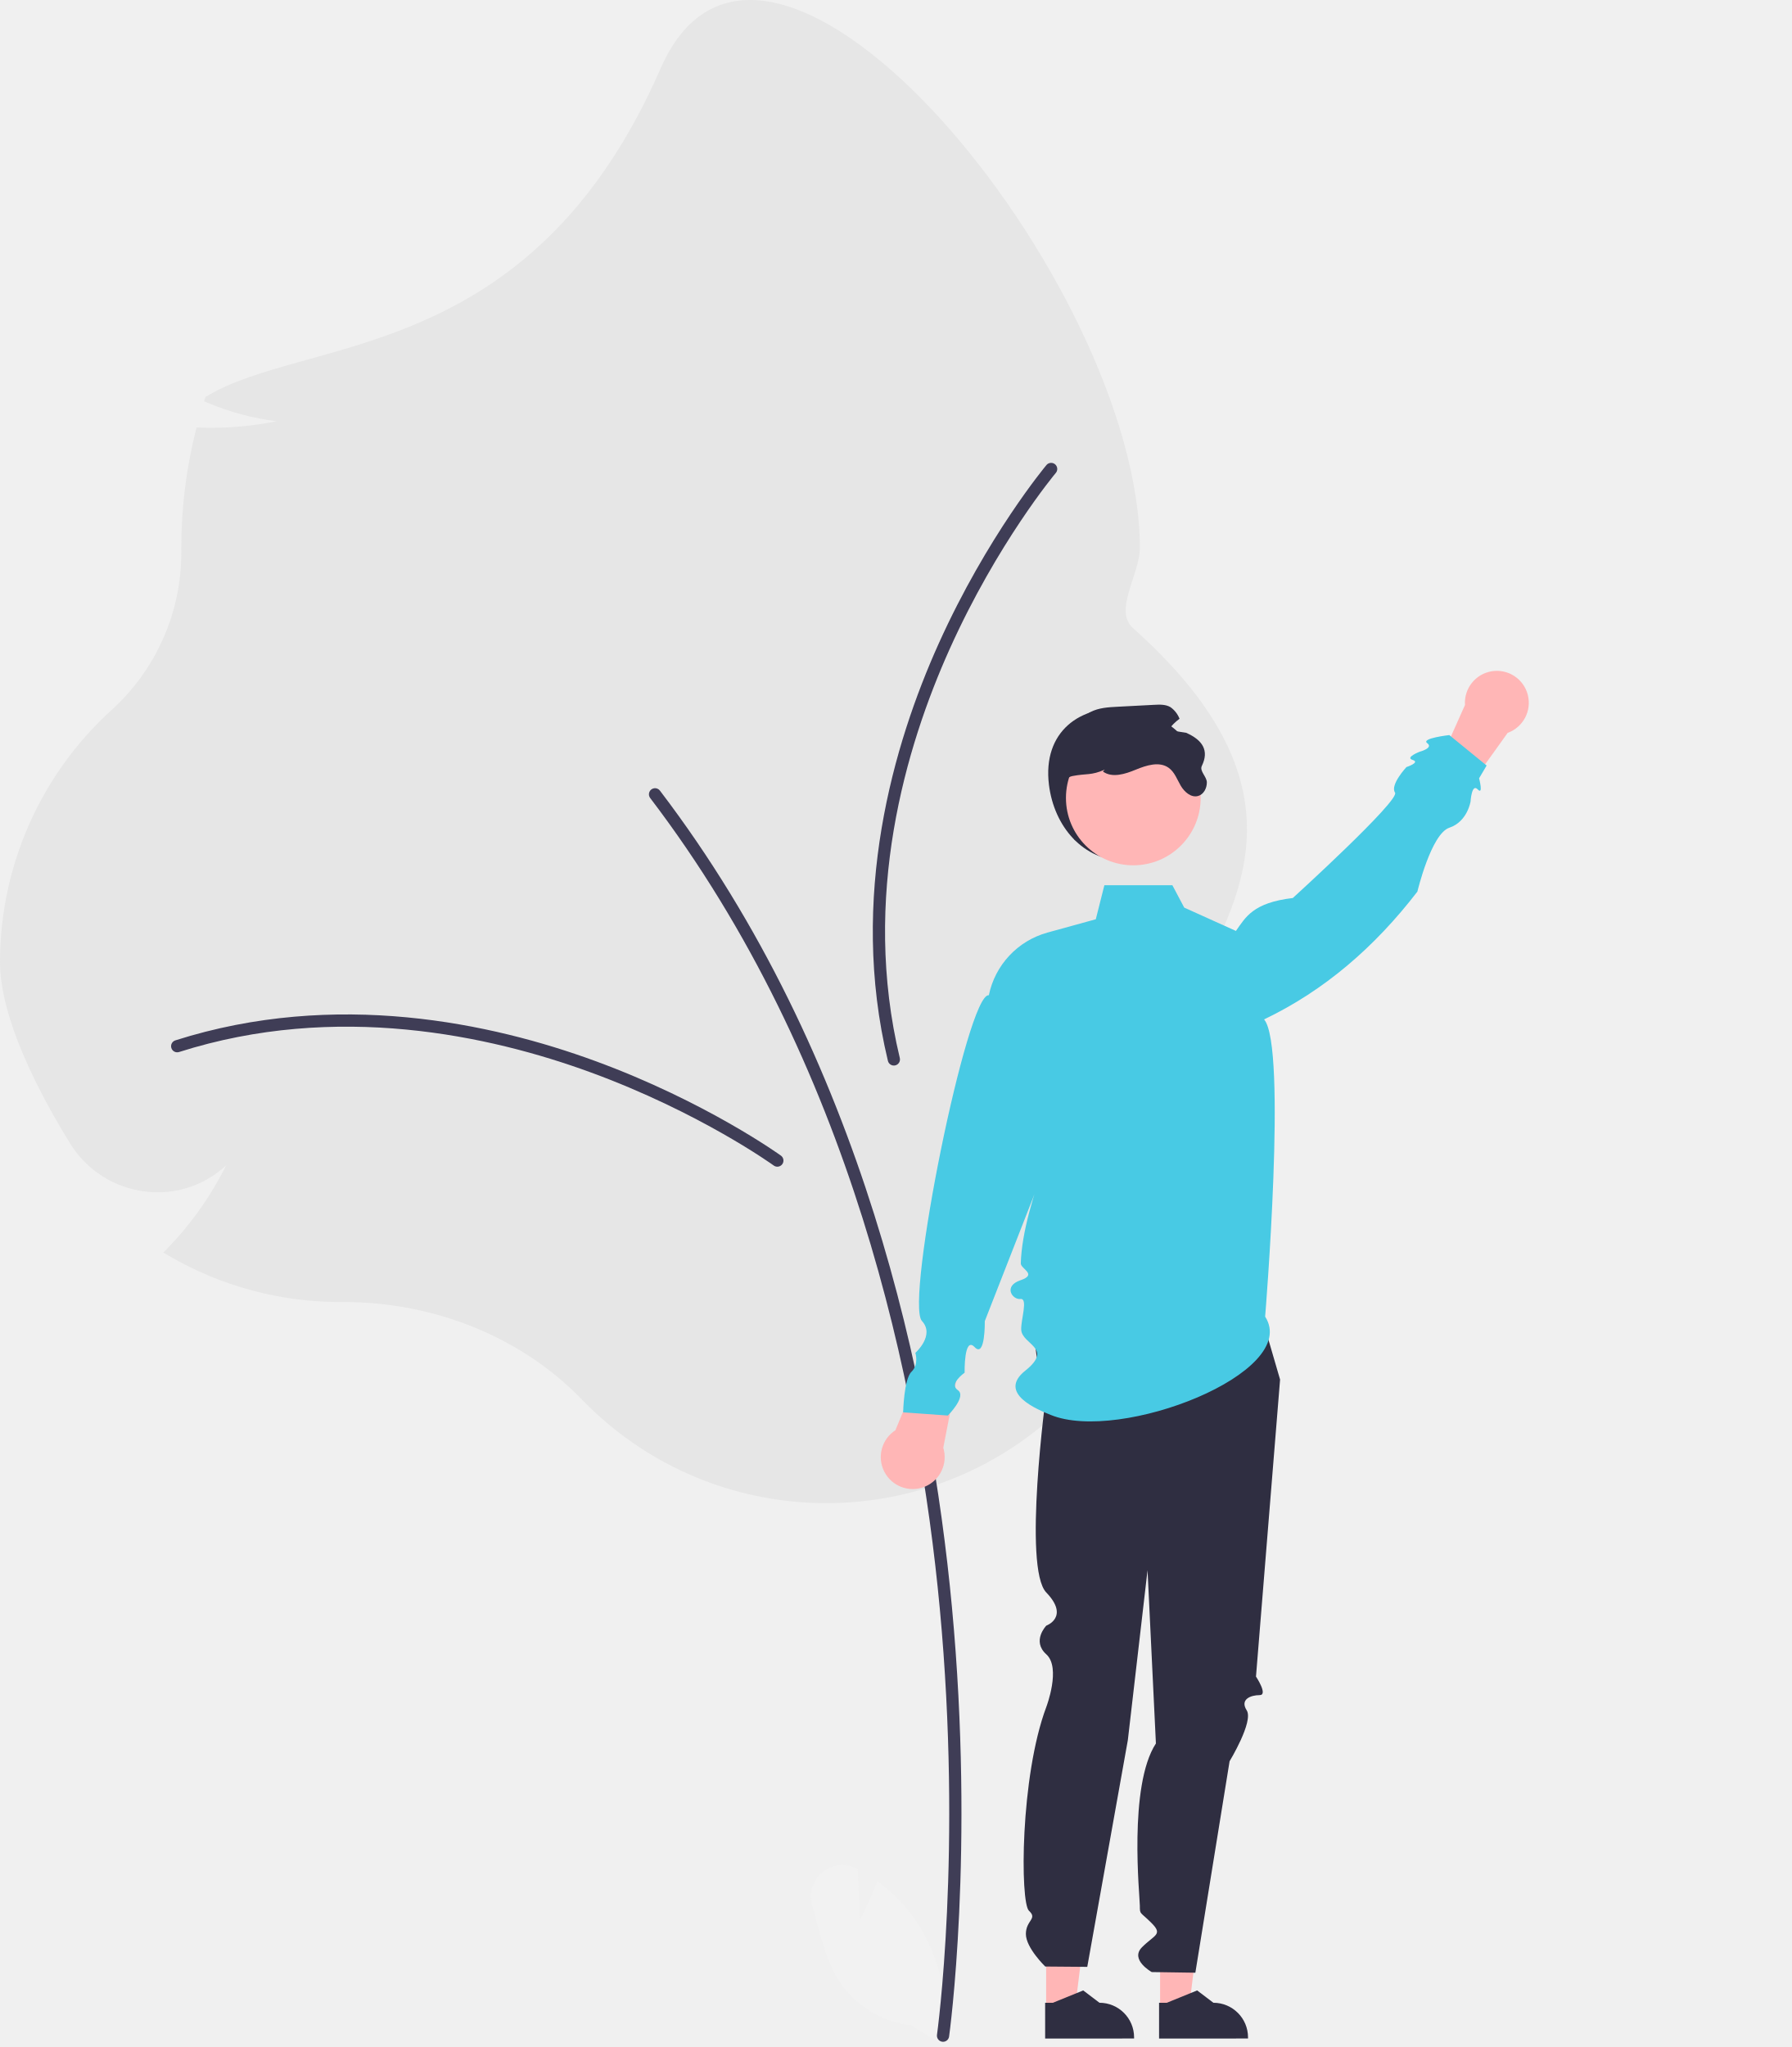
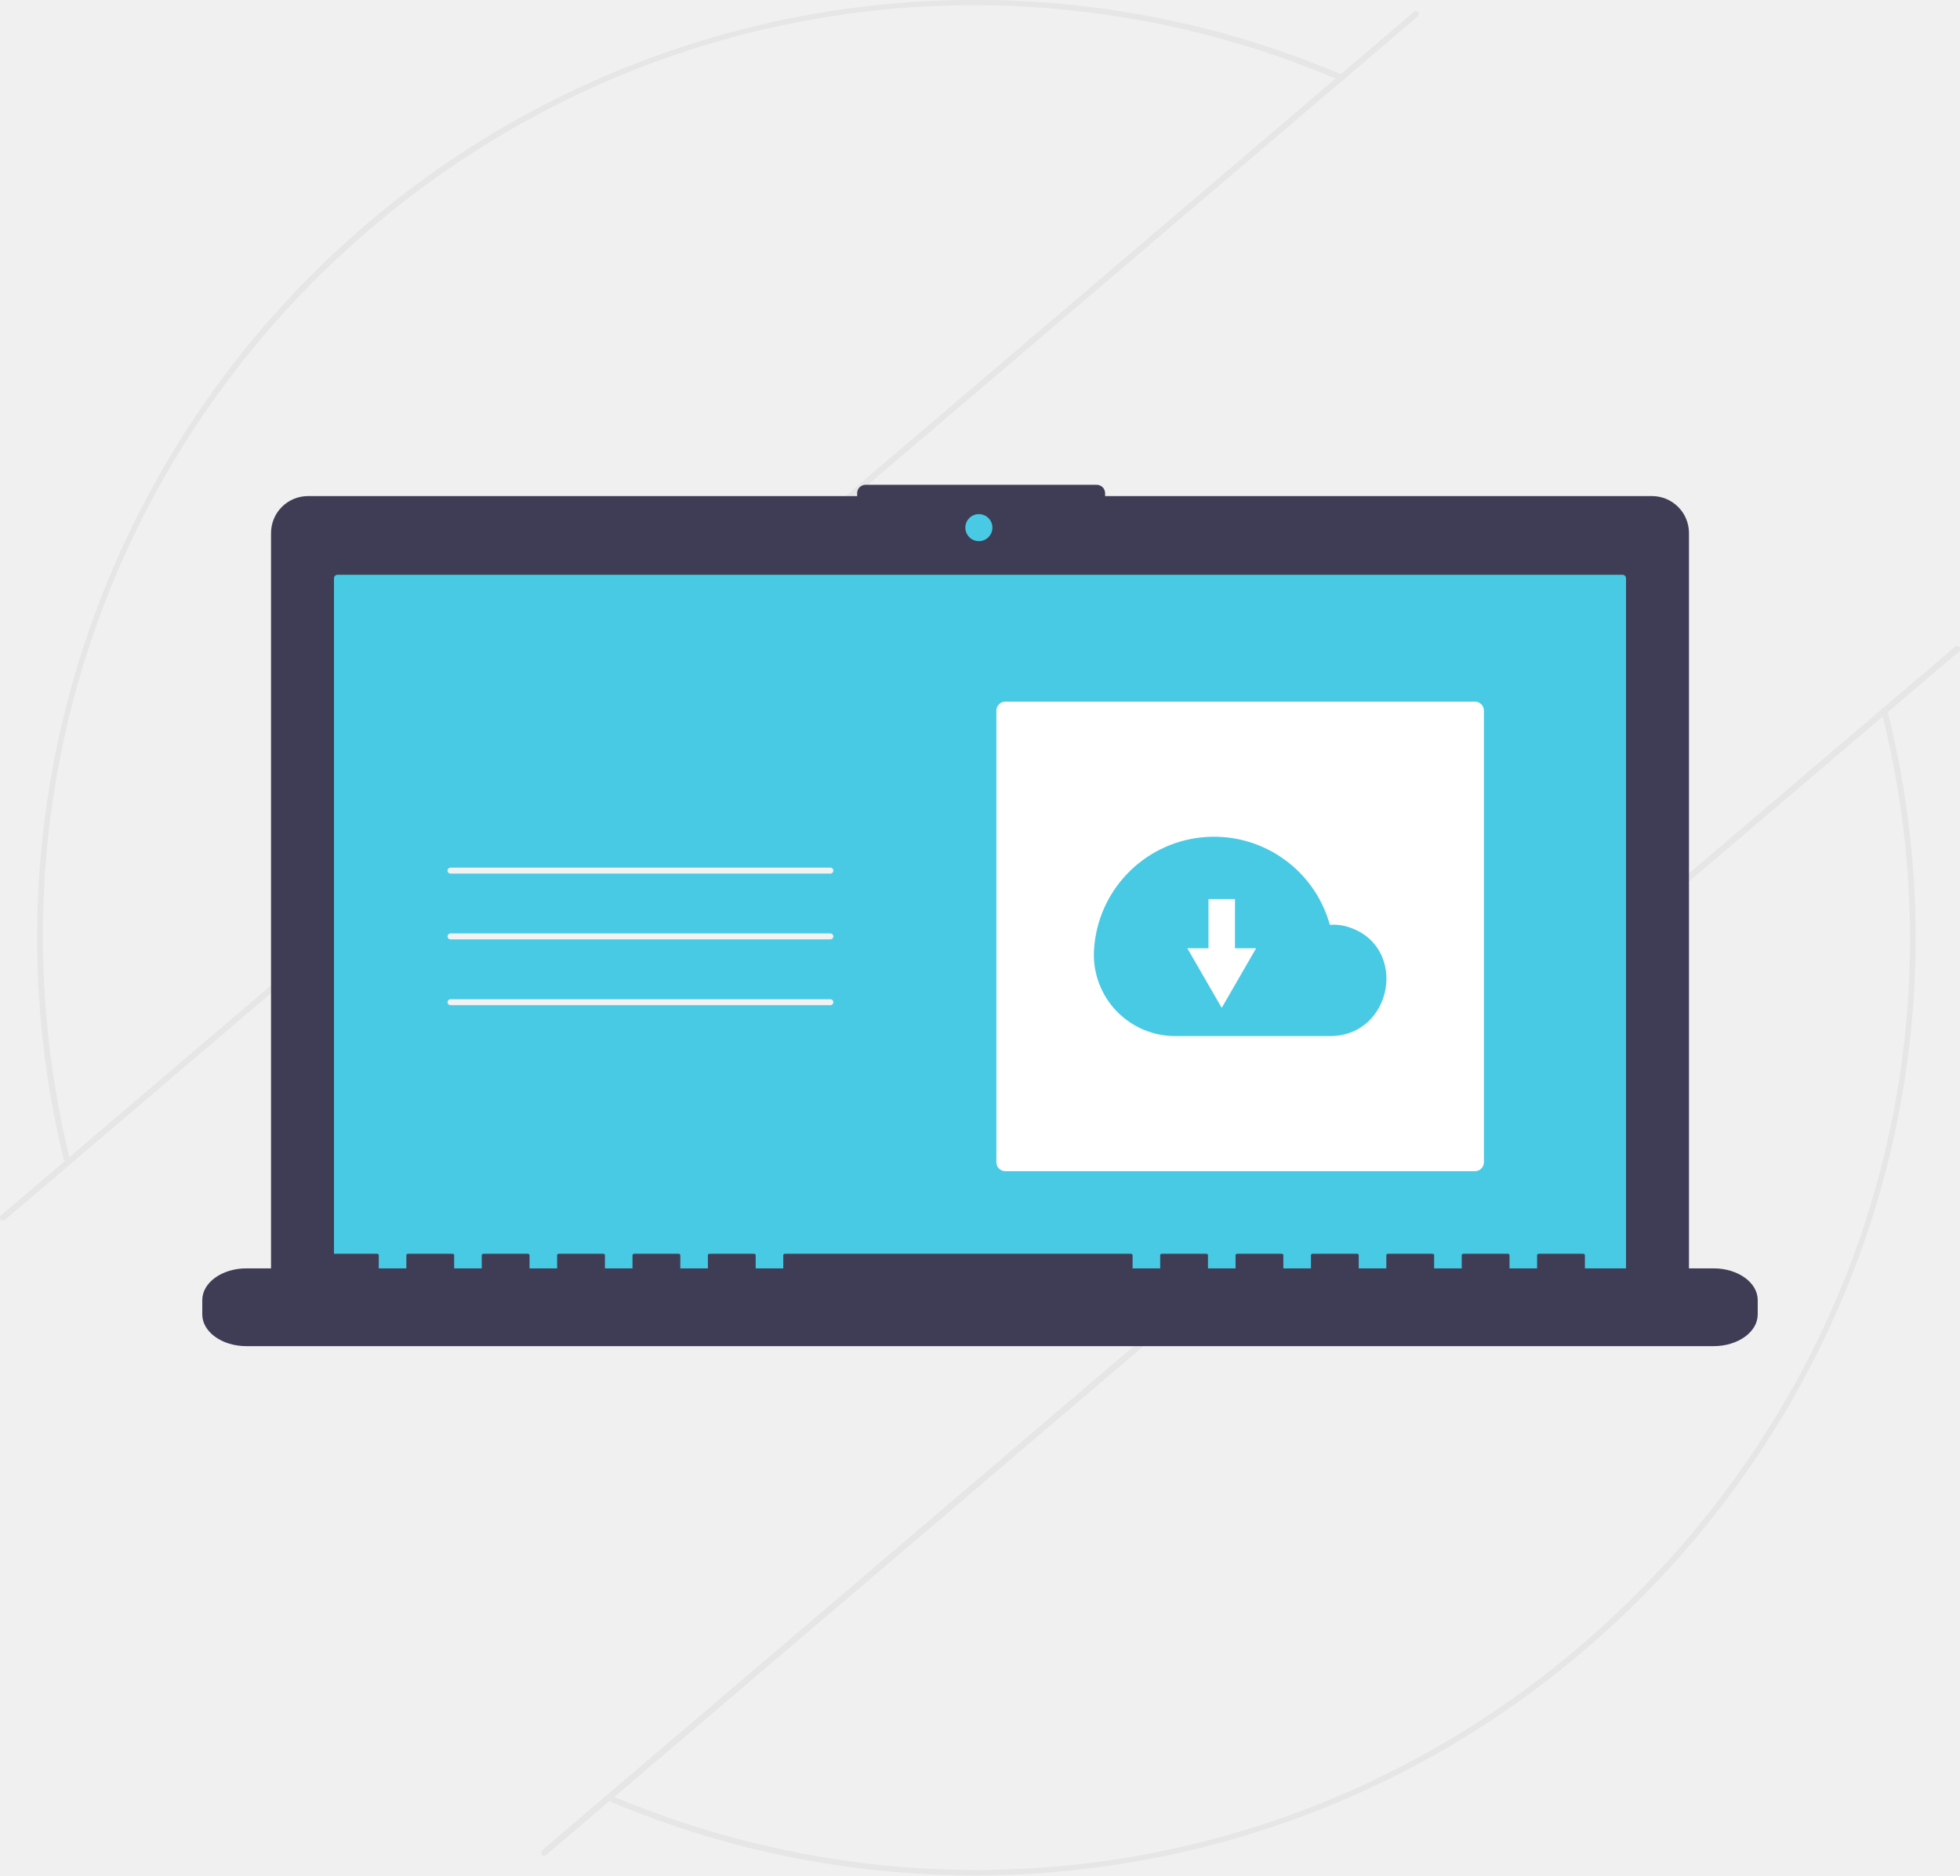
- <svg xmlns="http://www.w3.org/2000/svg" data-name="Layer 1" width="613.353" height="700.561" viewBox="0 0 613.353 700.561">
-   <path d="M587.667,756.931l-.782-17.576q-.122-.065-.244-.129c-8.376-4.395-17.976,3.561-15.3,12.634,2.517,8.537,4.208,17.74,8.816,25.212a34.144,34.144,0,0,0,25.038,15.779l10.642,6.516a57.215,57.215,0,0,0-12.06-46.364,55.267,55.267,0,0,0-10.157-9.438C591.072,750.285,587.667,756.931,587.667,756.931Z" transform="translate(-293.3236 -99.71938)" fill="#f2f2f2" />
-   <path d="M492.391,578.564c-20.488-21.129-50.178-33.247-81.457-33.247l-1.207.003a116.315,116.315,0,0,1-58.635-15.835l-1.852-1.079,1.492-1.537a113.373,113.373,0,0,0,19.993-28.306,34.282,34.282,0,0,1-27.668,8.938,35.104,35.104,0,0,1-25.77-16.506c-10.932-17.738-23.964-42.907-23.964-62.08a116.669,116.669,0,0,1,38.063-86.091,72.651,72.651,0,0,0,24-54.171l-.006-1.453a164.774,164.774,0,0,1,4.891-39.873l.33-1.317,1.355.047a111.391,111.391,0,0,0,26.047-2.182,87.918,87.918,0,0,1-23.36-6.213l-1.458-.59.495-1.494C397.782,214.464,474.758,225.398,519.437,123.175,555.666,40.285,683.493,196.755,683.493,287.199c0,9.229-9.133,21.424-2.296,27.524,73.91,65.938,22.913,108.28,6.835,150.885-3.815,10.109,4.457,21.206,4.457,32.142,0,1.856-.047,3.771-.141,5.693l-.142,2.955-2.464-1.64a81.626,81.626,0,0,1-13.48-11.056,71.135,71.135,0,0,1-2.256,61.412c-7.746,14.619-15.239,25.085-22.272,31.105a116.29,116.29,0,0,1-159.343-7.656Z" transform="translate(-293.3236 -99.71938)" fill="#e6e6e6" />
-   <path d="M616.132,798.499a2.093,2.093,0,0,0,2.07-1.798c.089-.625,8.8-63.454.977-146.956-7.225-77.116-30.429-188.191-99.939-279.415a2.094,2.094,0,1,0-3.33,2.538c68.91,90.436,91.926,200.696,99.101,277.267,7.778,83.016-.865,145.355-.953,145.975a2.095,2.095,0,0,0,2.075,2.389Z" transform="translate(-293.3236 -99.71938)" fill="#3f3d56" />
-   <path d="M559.407,499.005a2.093,2.093,0,0,0,1.232-3.787c-.252-.183-25.681-18.506-63.697-32.425-35.143-12.866-88.582-24.53-143.597-7.02a2.093,2.093,0,1,0,1.27,3.989c53.888-17.15,106.359-5.679,140.888,6.963,37.473,13.72,62.427,31.7,62.675,31.88A2.085,2.085,0,0,0,559.407,499.005Z" transform="translate(-293.3236 -99.71938)" fill="#3f3d56" />
-   <path d="M655.22,260.373a2.093,2.093,0,0,0-3.688-1.502c-.201.238-20.307,24.282-36.928,61.196-15.363,34.125-30.845,86.585-17.343,142.719a2.093,2.093,0,1,0,4.07-.979c-13.224-54.983,1.996-106.491,17.091-140.021,16.383-36.388,36.113-59.982,36.311-60.216A2.085,2.085,0,0,0,655.22,260.373Z" transform="translate(-293.3236 -99.71938)" fill="#3f3d56" />
-   <path d="M652.386,368.317c1.766,14.25,11.641,26,26,26a26,26,0,0,0,26-26c0-14.359-11.702-24.672-26-26C663.216,340.908,650.119,350.021,652.386,368.317Z" transform="translate(-293.3236 -99.71938)" fill="#2f2e41" />
-   <polygon points="397.105 687.328 407.006 687.327 411.716 649.137 397.103 649.138 397.105 687.328" fill="#ffb6b6" />
-   <path d="M690.081,797.376l30.447-.001v-.385A11.851,11.851,0,0,0,708.677,785.139H708.676l-5.562-4.219-10.377,4.22-2.658 0Z" transform="translate(-293.3236 -99.71938)" fill="#2f2e41" />
-   <polygon points="358.105 687.328 368.006 687.327 372.716 649.137 358.103 649.138 358.105 687.328" fill="#ffb6b6" />
-   <path d="M651.081,797.376l30.447-.001v-.385A11.851,11.851,0,0,0,669.677,785.139H669.676l-5.562-4.219-10.377,4.22-2.658 0Z" transform="translate(-293.3236 -99.71938)" fill="#2f2e41" />
-   <path d="M724.501,547.856l7,24L723.254,673.501s4.246,6.355,1.246,6.355-6.847,1.409-4.423,5.205-5.86,17.421-5.86,17.421l-11.717,72.374-14.929-.22s-7.59-4.228-3.33-8.504,7.26-4.276,3.26-8.276-4-2.795-4-5.898-4.008-41.016,5.496-55.559l-2.864-59.295-6.745,58.161-13.888,77.591-14.382-.118s-6.643-6.403-6.63-11.142,4.104-5.133,1.058-7.936-3.046-45.866,5.954-69.803c0,0,5.091-13.374-.012-17.957s-.006-9.827-.006-9.827,8.082-2.921-.007-11.339-.044-67.949-.044-67.949-8.843-24.031.113-33.48S724.501,547.856,724.501,547.856Z" transform="translate(-293.3236 -99.71938)" fill="#2f2e41" />
-   <path d="M599.826,589.206l12.489-30.182,9.84,5.467-5.943,30.703a10.935,10.935,0,1,1-16.387-5.987Z" transform="translate(-293.3236 -99.71938)" fill="#ffb6b6" />
-   <path d="M809.4,350.535l-19.003,26.568-8.345-7.554,12.745-28.558A10.935,10.935,0,1,1,809.4,350.535Z" transform="translate(-293.3236 -99.71938)" fill="#ffb6b6" />
-   <path d="M726.386,550.317c12.326,19.118-49.631,43.381-73.404,33.64-4.163-1.706-18.482-7.339-8.694-15.15s-1.135-8.91-1.393-13.994c-.173-3.399,2.459-10.856-.287-10.536s-5.96-4.381.021-6.404.064-3.868.117-5.788c.572-20.955,16.65-54.287,16.65-54.287l-28.971,74.057s.214,12.812-3.48,8.897-3.426,8.757-3.426,8.757-5.494,3.834-2.335,5.968-3.401,8.694-3.401,8.694l-15.307-1.093s.24-11.371,2.853-13.885,1.33-6.471,1.33-6.471,6.805-6.023,2.243-10.914c-5.867-6.29,15.524-112.53,22.906-111.478a28.12,28.12,0,0,1,20.08-21.452l16.532-4.552,2.936-11.647h23.279l4.055,7.653,17.698,7.987c3.334-4.704,5.825-9.66,19.475-11.267,0,0,36.783-33.467,34.987-36.08s3.906-8.731,3.906-8.731,4.87-1.594,2.122-2.445,2.446-2.818,2.446-2.818,4.81-1.264,2.542-2.928,7.571-2.758,7.571-2.758l12.767,10.417-2.58,4.375s1.573,5.958-.48,3.783-2.44,4.137-2.44,4.137-1.049,6.912-7.267,8.994S778.502,404.863,778.502,404.863c-14.665,19.067-31.971,33.941-52.48,43.733C734.015,457.771,726.386,550.317,726.386,550.317Z" transform="translate(-293.3236 -99.71938)" fill="#48cae4" />
-   <circle cx="387.937" cy="273.086" r="23.056" fill="#ffb6b6" />
-   <path d="M657.386,375.317c.73,5.01,5,12,4,12s-8.11-20.653-1-22c5.157-.977,6.31-.12,11.13-2.21l-.68.64c3.19,2.32,7.63.89,11.27-.62,3.65-1.5,8.08-2.93,11.28-.62,2.01,1.45,2.86,3.97,4.11,6.11,1.25,2.15,3.56,4.18,5.94,3.52,1.91-.53,3.01-2.67,3-4.65s-2.588-3.864-1.72-5.64c2.573-5.264.259-8.853-5.35-11.33q-3.06-.465-6.12-.95a17.358,17.358,0,0,1,3.84-3.86,8.774,8.774,0,0,0-3.1-3.97c-1.63-.97-3.65-.9-5.54-.8q-6.33.33-12.65.66c-3.12.16-6.35.35-9.14,1.78-3.48,1.79-5.76,5.28-7.42,8.83C655.516,360.187,656.106,366.607,657.386,375.317Z" transform="translate(-293.3236 -99.71938)" fill="#2f2e41" />
+ <svg xmlns="http://www.w3.org/2000/svg" data-name="Layer 1" width="733.862" height="702.195" viewBox="0 0 733.862 702.195">
+   <path d="M257.075,533.16a1.115,1.115,0,0,1-.236-.462,351.191,351.191,0,0,1,478.94-405.746,1.12,1.12,0,1,1-.876,2.061C612.325,76.891,473.233,98.133,371.906,184.449,271.197,270.239,227.94,403.478,259.017,532.171a1.12,1.12,0,0,1-1.942.989Z" transform="translate(-233.0688 -98.90261)" fill="#e6e6e6" />
+   <path d="M461.796,773.486a1.12,1.12,0,0,1,1.285-1.76C585.198,822.868,723.62,801.343,824.331,715.552,926.612,628.423,970.046,494.49,937.685,366.02a1.12,1.12,0,0,1,2.172-.546,346.596,346.596,0,0,1-5.751,189.354A353.672,353.672,0,0,1,825.783,717.257a351.074,351.074,0,0,1-363.569,56.534A1.113,1.113,0,0,1,461.796,773.486Z" transform="translate(-233.0688 -98.90261)" fill="#e6e6e6" />
+   <path d="M435.914,793.364a1.119,1.119,0,0,1,.126-1.579L965.085,341.113a1.12,1.12,0,1,1,1.452,1.705L437.493,793.49A1.119,1.119,0,0,1,435.914,793.364Z" transform="translate(-233.0688 -98.90261)" fill="#e6e6e6" />
+   <path d="M233.336,555.557a1.12,1.12,0,0,1,.126-1.579L762.507,103.306a1.12,1.12,0,0,1,1.452,1.705L234.915,555.683A1.12,1.12,0,0,1,233.336,555.557Z" transform="translate(-233.0688 -98.90261)" fill="#e6e6e6" />
+   <path d="M435.914,793.364a1.119,1.119,0,0,1,.126-1.579L965.085,341.113a1.12,1.12,0,1,1,1.452,1.705L437.493,793.49A1.119,1.119,0,0,1,435.914,793.364Z" transform="translate(-233.0688 -98.90261)" fill="#e6e6e6" />
+   <path d="M851.601,284.654H646.844v-1.072a3.148,3.148,0,0,0-3.148-3.148H557.148a3.148,3.148,0,0,0-3.148,3.148v1.072H348.399A13.85,13.85,0,0,0,334.549,298.504V578.879a13.85,13.85,0,0,0,13.85,13.85H851.601a13.85,13.85,0,0,0,13.85-13.85V298.504A13.85,13.85,0,0,0,851.601,284.654Z" transform="translate(-233.0688 -98.90261)" fill="#3f3d56" />
+   <path d="M359.414,314.131a1.298,1.298,0,0,0-1.296,1.296V581.369a1.297,1.297,0,0,0,1.296,1.296H840.586a1.297,1.297,0,0,0,1.296-1.296V315.427a1.297,1.297,0,0,0-1.296-1.296Z" transform="translate(-233.0688 -98.90261)" fill="#48cae4" />
+   <circle cx="366.509" cy="197.568" r="5.064" fill="#48cae4" />
+   <path d="M874.673,573.833H826.484v-4.976c0-.273-.308-.495-.688-.495H809.274c-.38,0-.688.222-.688.495v4.976h-10.326v-4.976c0-.273-.308-.495-.688-.495H781.05c-.38,0-.688.222-.688.495v4.976H770.035v-4.976c0-.273-.308-.495-.688-.495H752.825c-.38,0-.688.222-.688.495v4.976h-10.326v-4.976c0-.273-.308-.495-.688-.495H724.601c-.38,0-.688.222-.688.495v4.976H713.586v-4.976c0-.273-.308-.495-.688-.495H696.376c-.38,0-.688.222-.688.495v4.976h-10.326v-4.976c0-.273-.308-.495-.688-.495H668.152c-.38,0-.688.222-.688.495v4.976H657.137v-4.976c0-.273-.308-.495-.688-.495H527.029c-.38,0-.688.222-.688.495v4.976h-10.326v-4.976c0-.273-.308-.495-.688-.495H498.805c-.38,0-.688.222-.688.495v4.976H487.79v-4.976c0-.273-.308-.495-.688-.495H470.58c-.38,0-.688.222-.688.495v4.976h-10.326v-4.976c0-.273-.308-.495-.688-.495H442.356c-.38,0-.688.222-.688.495v4.976H431.341v-4.976c0-.273-.308-.495-.688-.495H414.131c-.38,0-.688.222-.688.495v4.976h-10.326v-4.976c0-.273-.308-.495-.688-.495H385.906c-.38,0-.688.222-.688.495v4.976H374.892v-4.976c0-.273-.308-.495-.688-.495H357.682c-.38,0-.688.222-.688.495v4.976H325.327c-9.125,0-16.522,5.317-16.522,11.877V591.08c0,6.559,7.397,11.877,16.522,11.877H874.673c9.125,0,16.522-5.317,16.522-11.877v-5.37C891.194,579.15,883.797,573.833,874.673,573.833Z" transform="translate(-233.0688 -98.90261)" fill="#3f3d56" />
+   <path d="M543.978,426.017H401.754a1.12,1.12,0,1,1,0-2.24H543.978a1.12,1.12,0,1,1,0,2.24Z" transform="translate(-233.0688 -98.90261)" fill="#f2f2f2" />
+   <path d="M543.978,450.654H401.754a1.12,1.12,0,1,1,0-2.24H543.978a1.12,1.12,0,1,1,0,2.24Z" transform="translate(-233.0688 -98.90261)" fill="#f2f2f2" />
+   <path d="M543.978,475.291H401.754a1.12,1.12,0,1,1,0-2.24H543.978a1.12,1.12,0,1,1,0,2.24Z" transform="translate(-233.0688 -98.90261)" fill="#f2f2f2" />
+   <rect x="373.062" y="262.722" width="182.539" height="175.82" rx="3.36" fill="#fff" />
+   <path d="M642.683,454.674a45.006,45.006,0,0,1,88.303-9.489c.545-.02,1.09-.041,1.64-.041a17.667,17.667,0,0,1,5.515.938c22.387,7.351,16.492,40.775-7.071,40.775H673.16a30.442,30.442,0,0,1-30.509-31.519Q642.665,455.006,642.683,454.674Z" transform="translate(-233.0688 -98.90261)" fill="#48cae4" />
+   <polygon points="462.397 355.07 462.397 336.649 452.478 336.649 452.478 355.07 444.559 355.07 450.998 366.224 457.438 377.377 463.877 366.224 470.316 355.07 462.397 355.07" fill="#fff" />
</svg>
